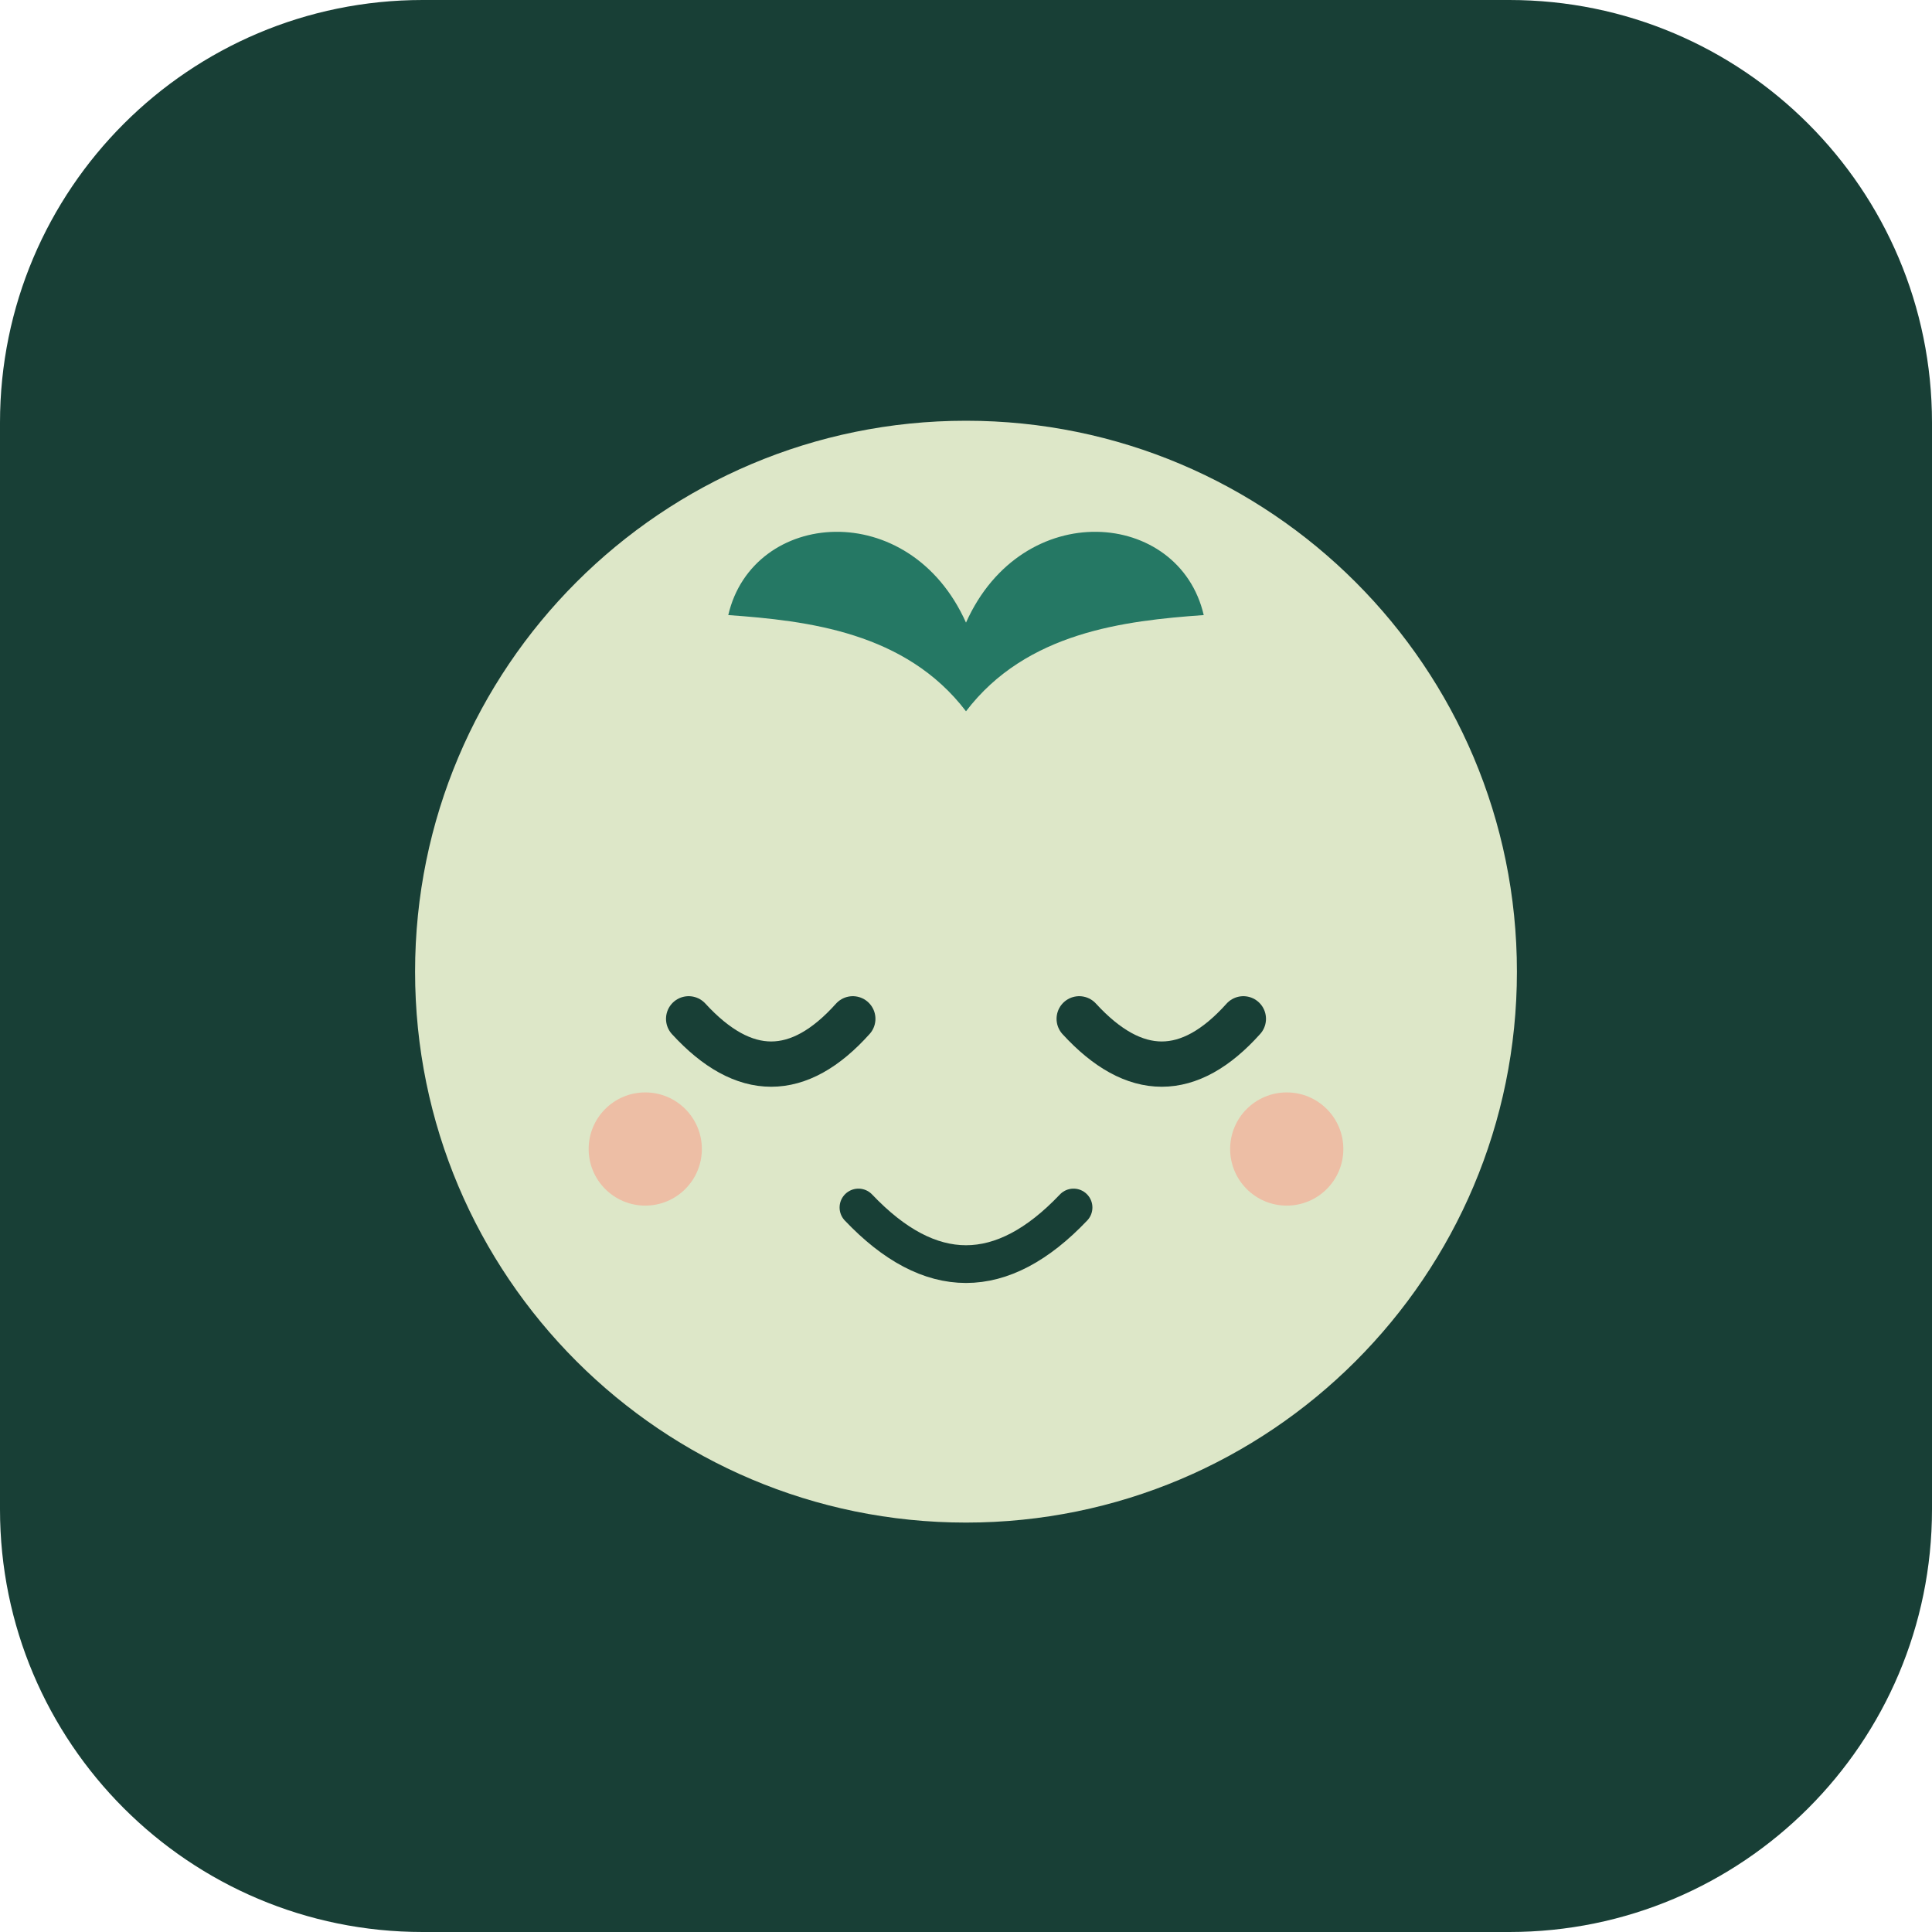
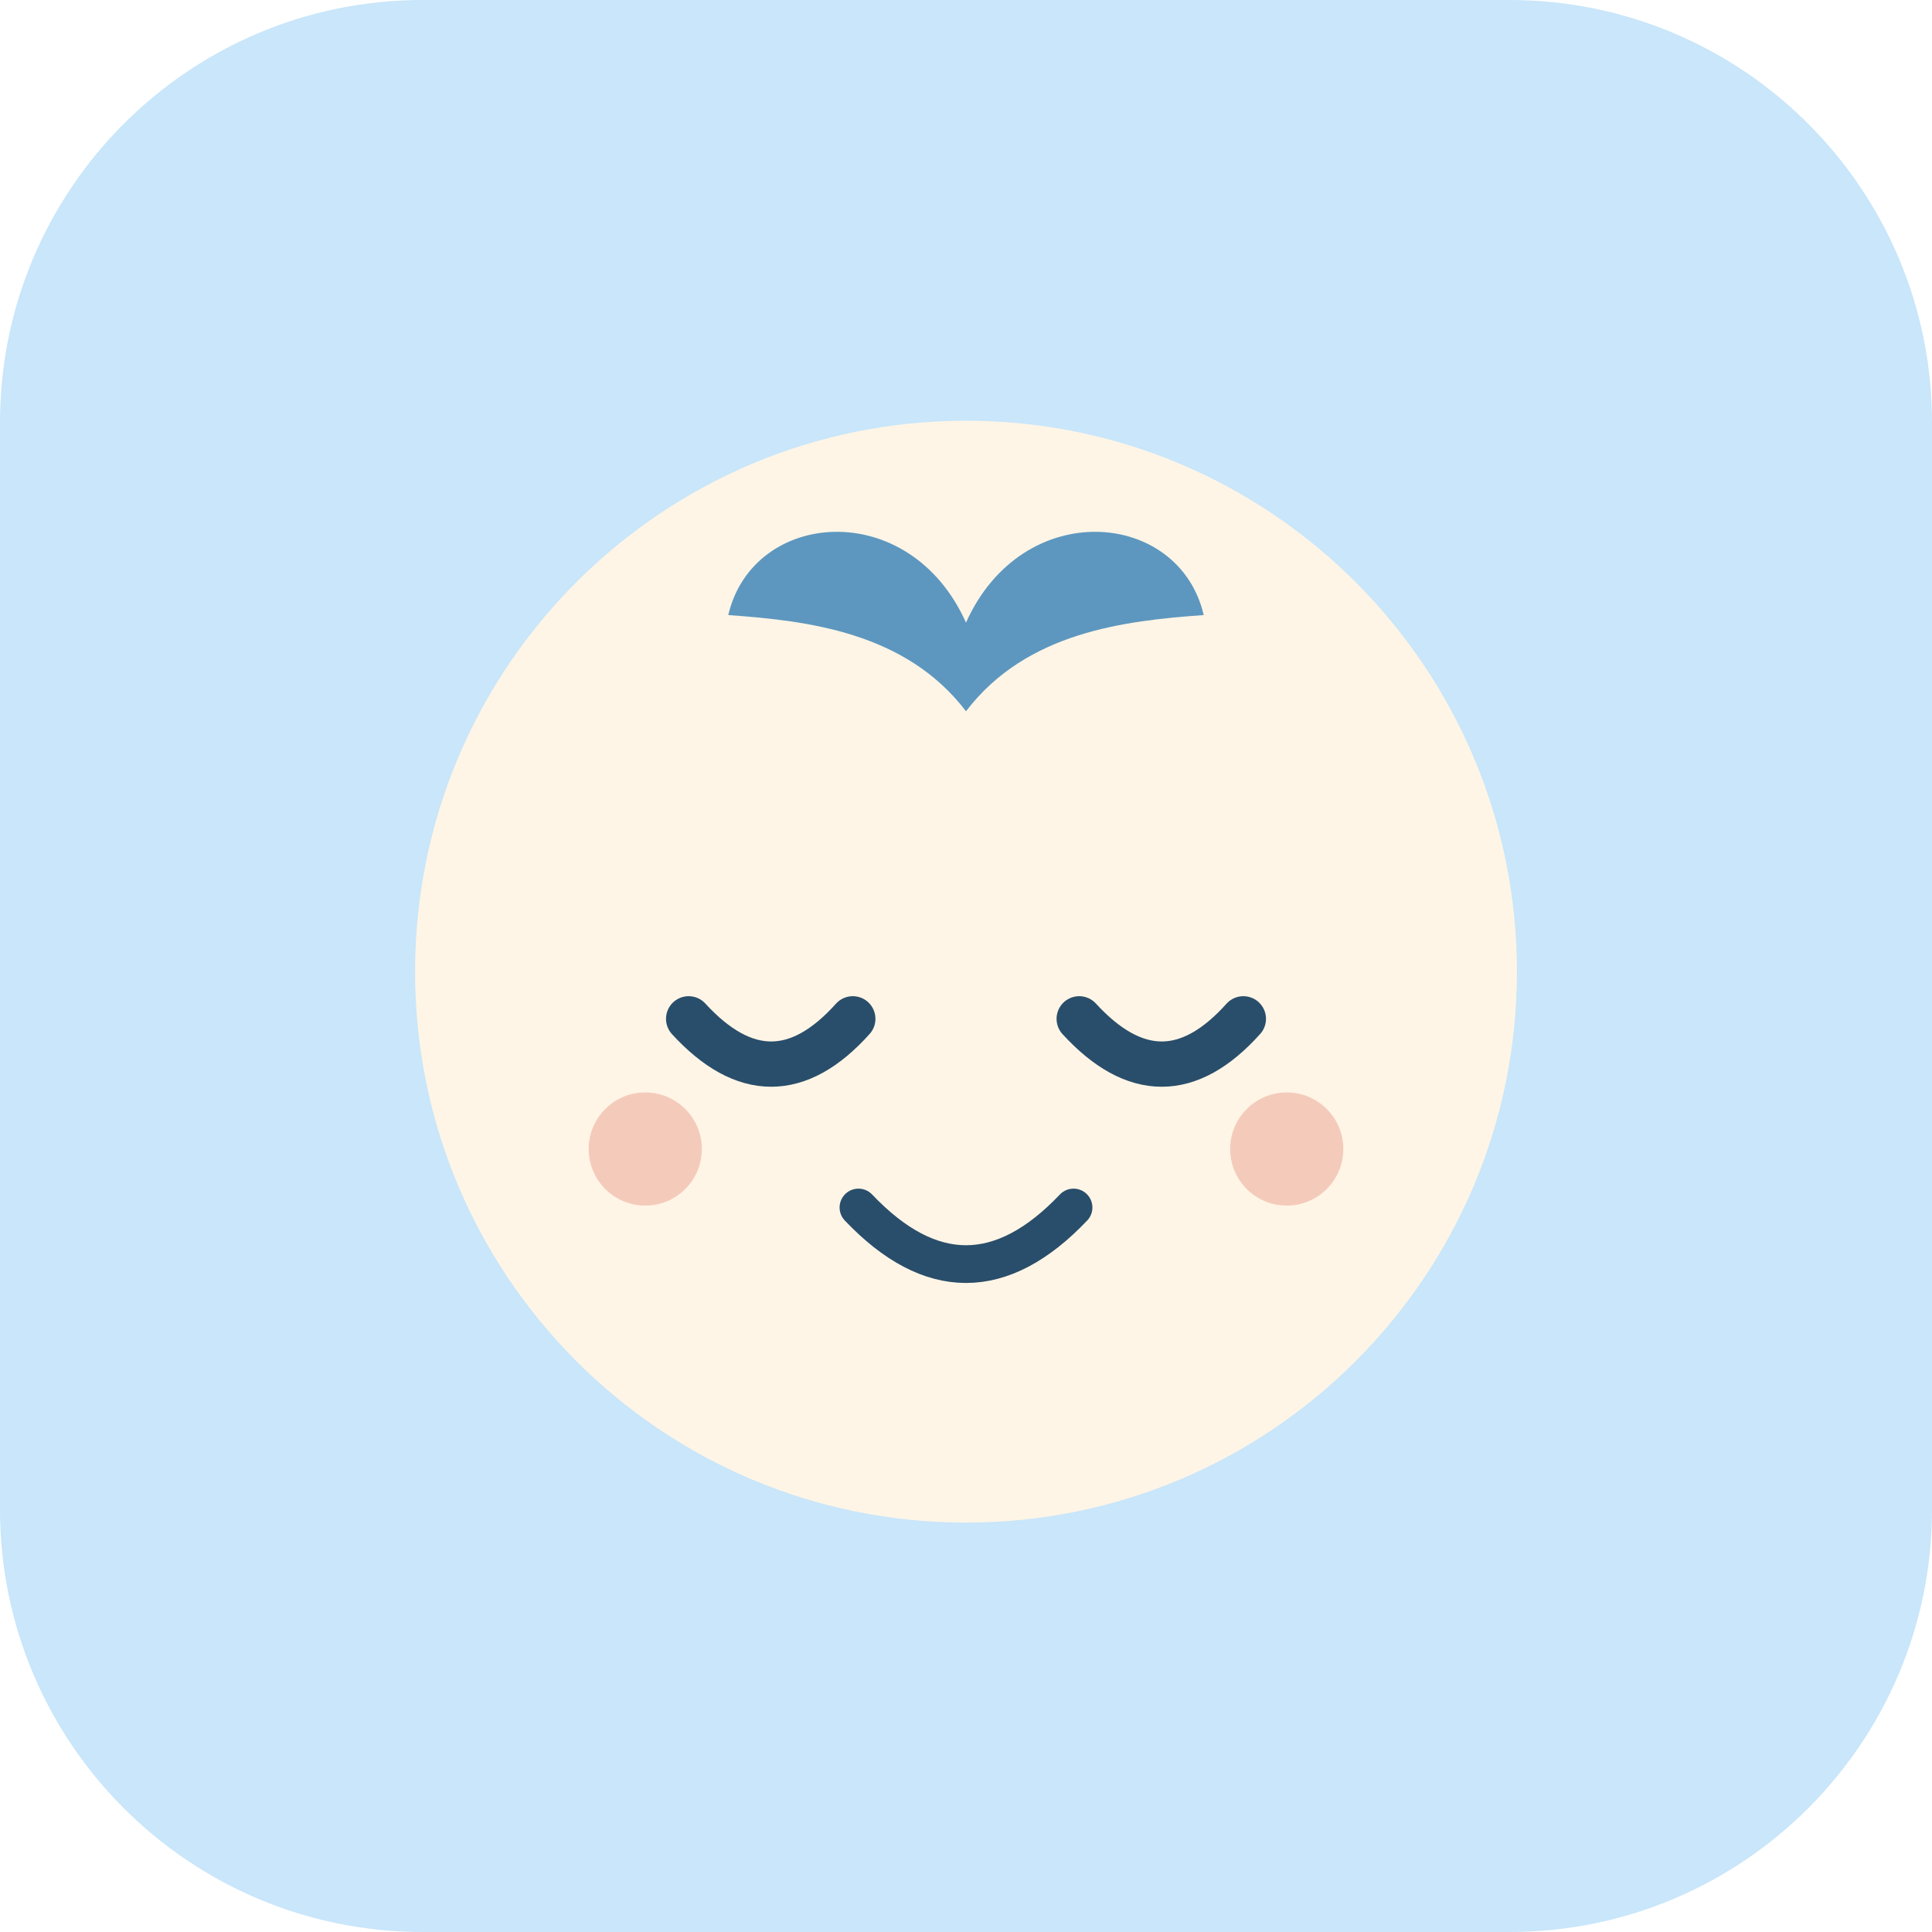
<svg xmlns="http://www.w3.org/2000/svg" width="1024" height="1024" viewBox="0 0 1024 1024">
-   <rect width="1024" height="1024" rx="224" fill="#183F36" />
-   <circle cx="512" cy="515" r="292" fill="#DDE7C8" />
-   <path d="M512 330c-30-67-113-60-126-4 42 3 94 9 126 51 32-42 84-48 126-51-13-56-96-63-126 4z" fill="#257864" />
-   <path d="M365 540q44 48 87 0M572 540q44 48 87 0" fill="none" stroke="#183F36" stroke-width="24" stroke-linecap="round" />
-   <path d="M455 640q57 60 114 0" fill="none" stroke="#183F36" stroke-width="20" stroke-linecap="round" />
-   <circle cx="342" cy="609" r="30" fill="#EDBEA5" />
-   <circle cx="682" cy="609" r="30" fill="#EDBEA5" />
+   <rect width="1024" height="1024" rx="224" fill="#C9E6FA" />
+   <circle cx="512" cy="515" r="292" fill="#FFF5E6" />
+   <path d="M512 330c-30-67-113-60-126-4 42 3 94 9 126 51 32-42 84-48 126-51-13-56-96-63-126 4z" fill="#5D97BF" />
+   <path d="M365 540q44 48 87 0M572 540q44 48 87 0" fill="none" stroke="#294E6B" stroke-width="24" stroke-linecap="round" />
+   <path d="M455 640q57 60 114 0" fill="none" stroke="#294E6B" stroke-width="20" stroke-linecap="round" />
+   <circle cx="342" cy="609" r="30" fill="#F4CBBB" />
+   <circle cx="682" cy="609" r="30" fill="#F4CBBB" />
</svg>
